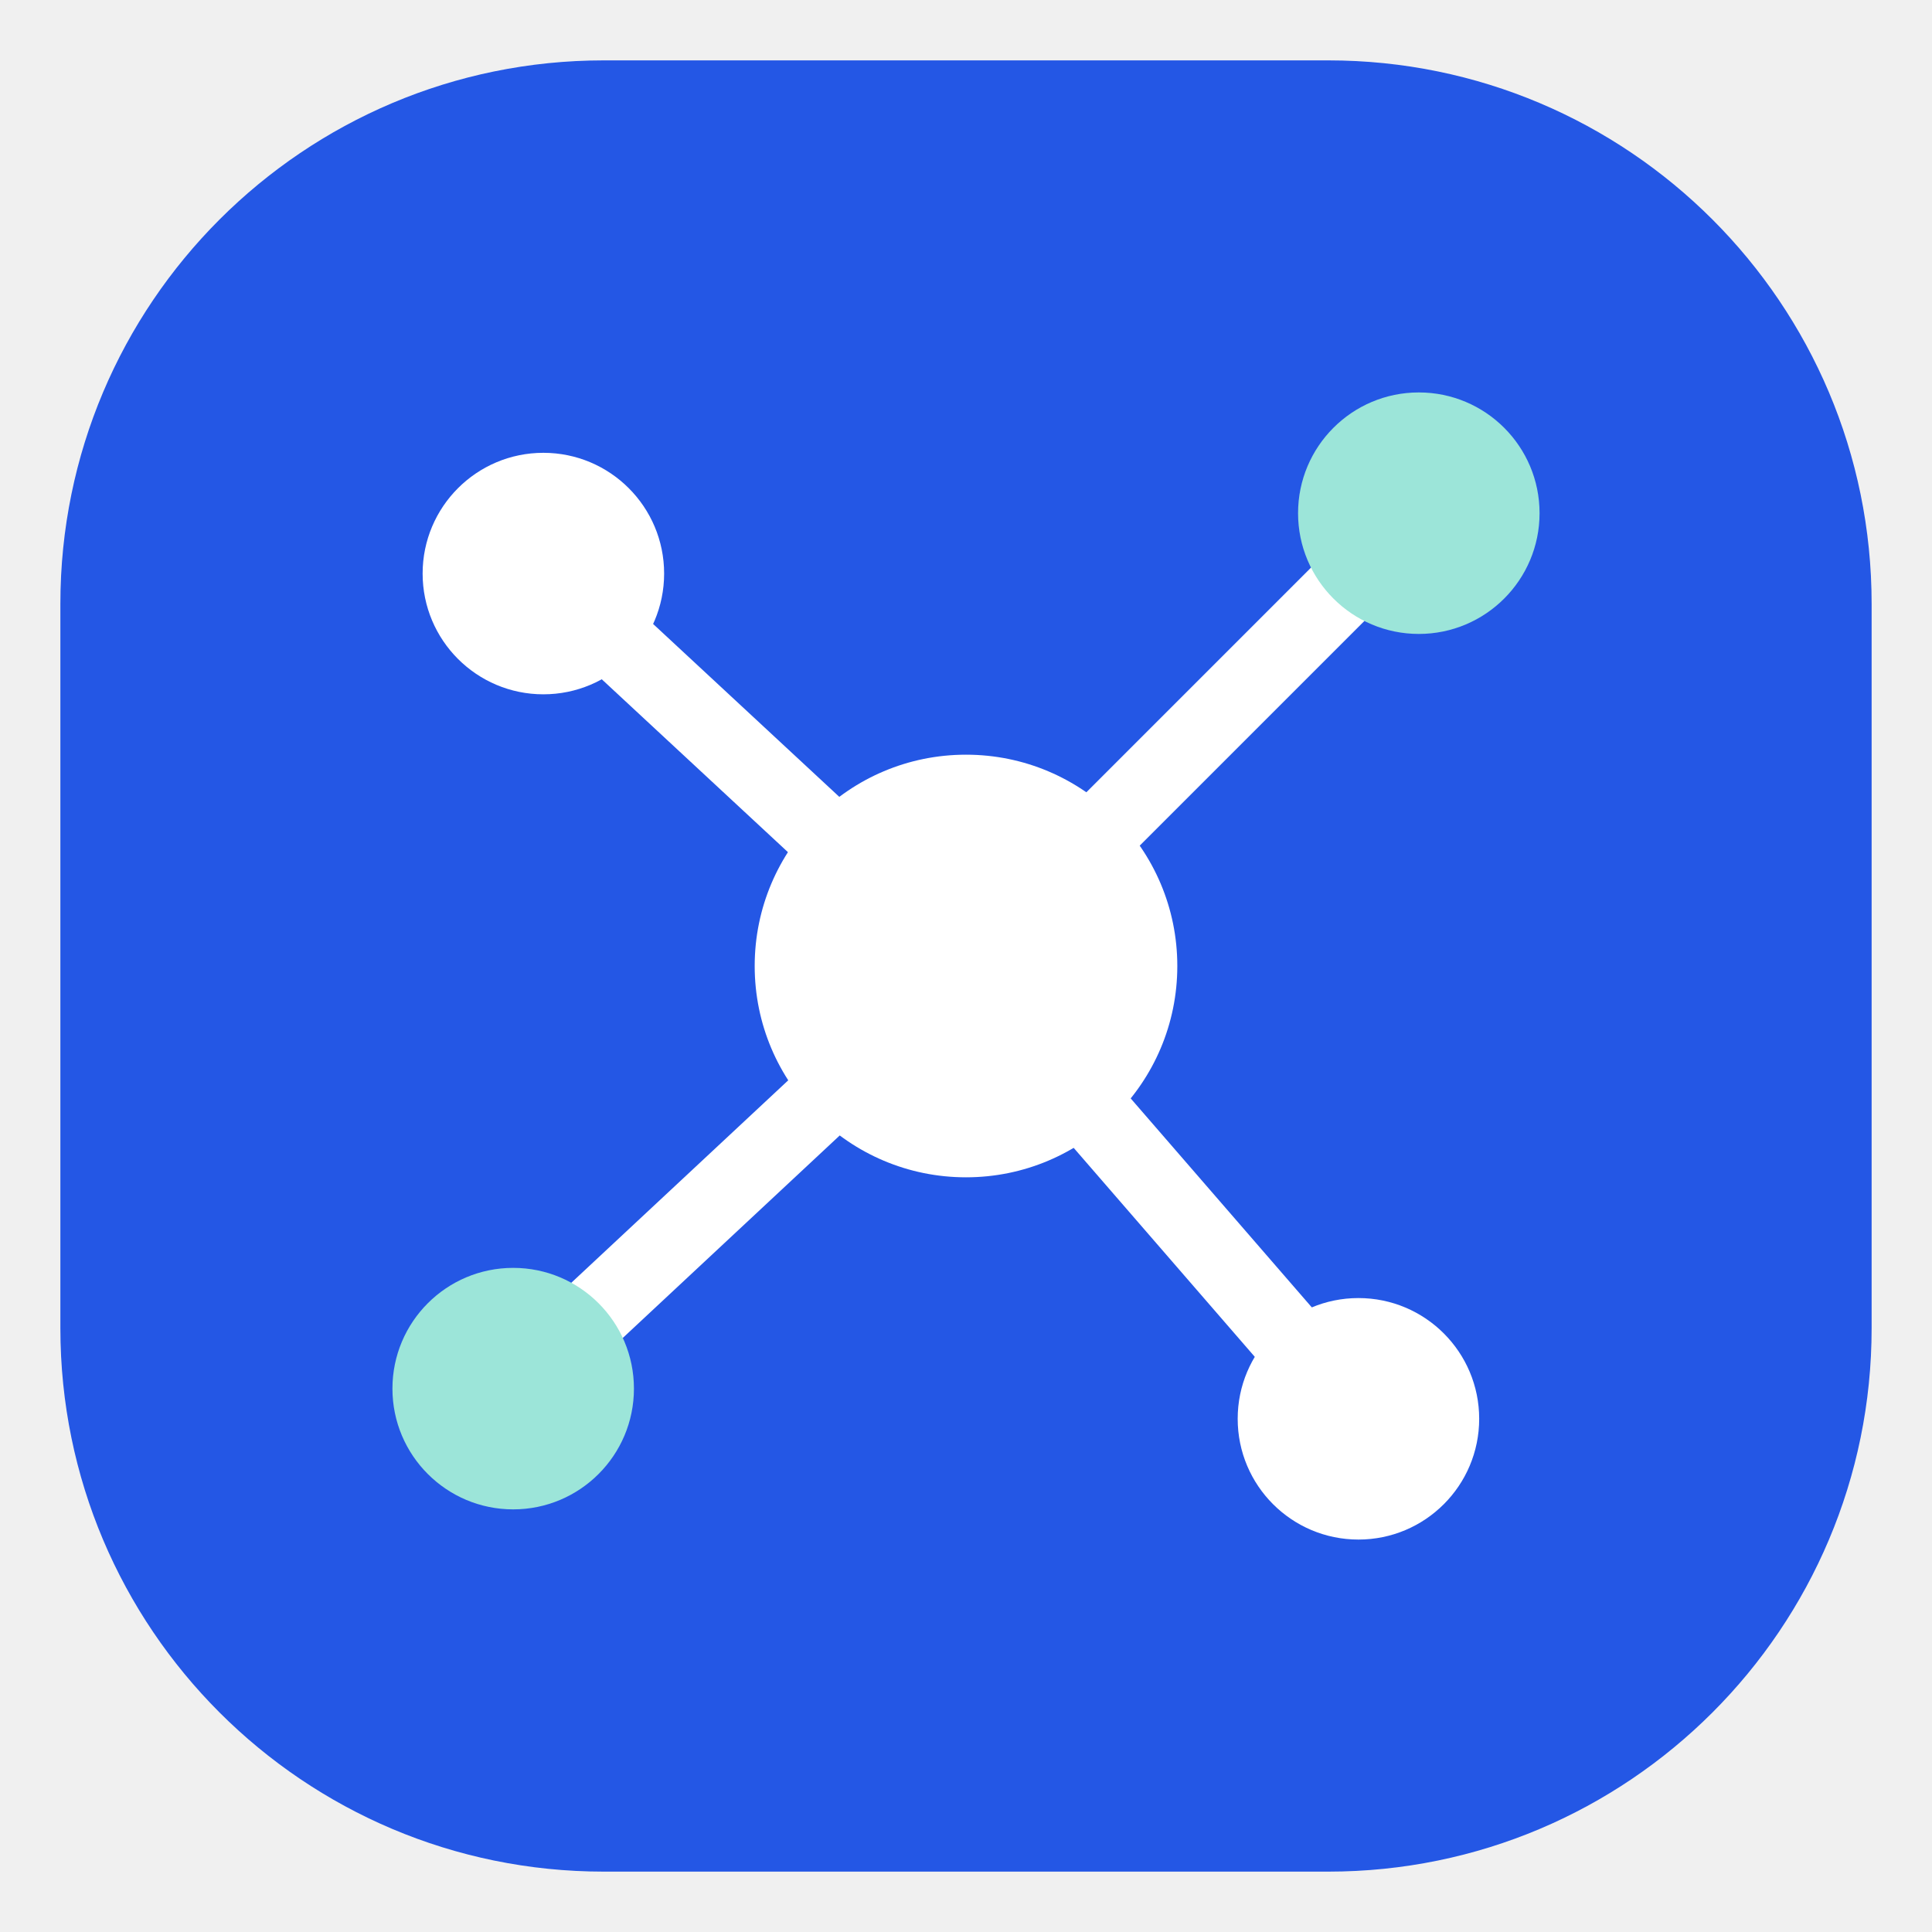
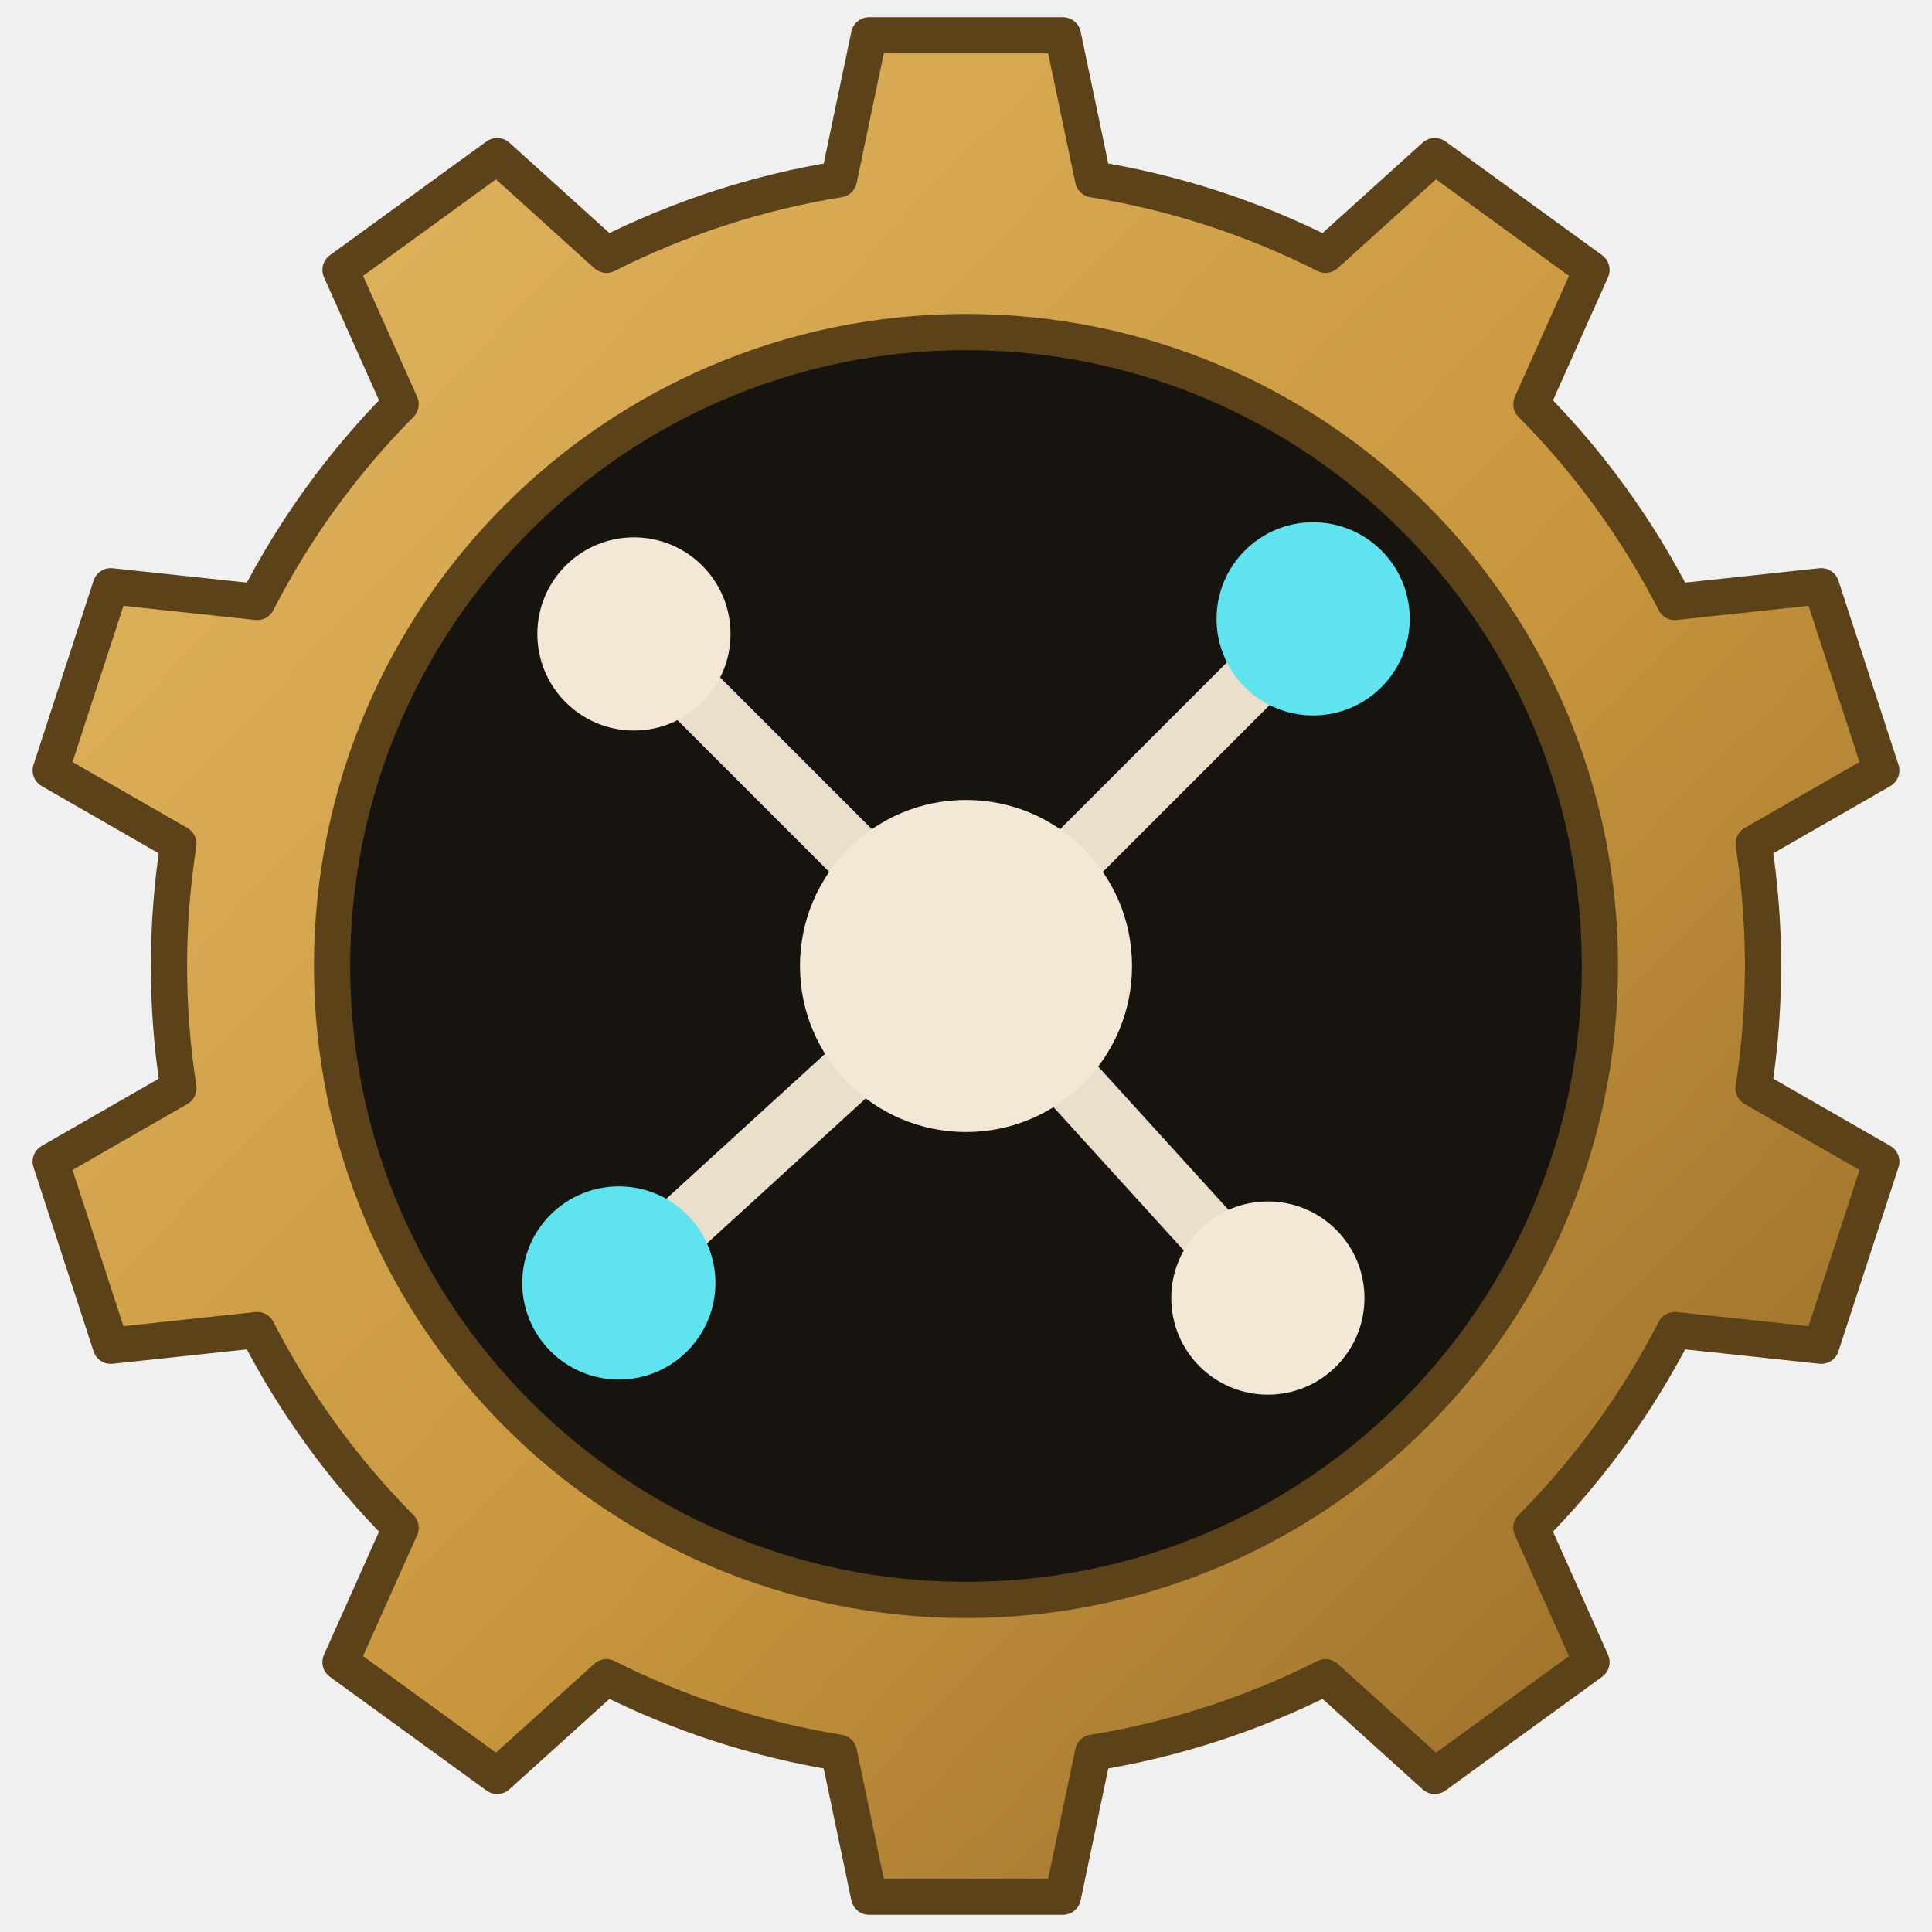
<svg xmlns="http://www.w3.org/2000/svg" viewBox="0 0 64 64" fill="none">
-   <rect x="2" y="2" width="60" height="60" rx="18" fill="#2457E5" />
-   <path d="M18 19L32 32L47 17M32 32L45 47M32 32L17 46" stroke="#FFF" stroke-width="2.5" stroke-linecap="round" />
-   <circle cx="32" cy="32" r="7" fill="#FFF" />
-   <circle cx="18" cy="19" r="4" fill="#FFF" />
-   <circle cx="47" cy="17" r="4" fill="#9CE5D9" />
-   <circle cx="45" cy="47" r="4" fill="#FFF" />
-   <circle cx="17" cy="46" r="4" fill="#9CE5D9" />
+   <defs>
+     <linearGradient id="brass" x1="0" y1="0" x2="1" y2="1">
+       <stop offset="0" stop-color="#E3B964" />
+       <stop offset=".55" stop-color="#C9973E" />
+       <stop offset="1" stop-color="#8E6526" />
+     </linearGradient>
+   </defs>
+   <path d="M27.79 5.94L28.79 1.17L35.21 1.17L36.21 5.94A26.4 26.4 0 0 1 43.91 8.44L43.91 8.44L47.53 5.17L52.72 8.94L50.73 13.39A26.4 26.4 0 0 1 55.48 19.94L55.48 19.94L60.33 19.42L62.32 25.52L58.09 27.95A26.4 26.4 0 0 1 58.09 36.05L58.09 36.05L62.32 38.48L60.33 44.58L55.48 44.06A26.4 26.4 0 0 1 50.73 50.61L50.73 50.61L52.72 55.06L47.53 58.83L43.91 55.56A26.4 26.4 0 0 1 36.21 58.06L36.21 58.06L35.21 62.83L28.79 62.83L27.79 58.06A26.4 26.4 0 0 1 20.09 55.56L20.09 55.56L16.47 58.83L11.28 55.06L13.27 50.61A26.4 26.4 0 0 1 8.52 44.06L8.52 44.06L3.67 44.58L1.68 38.48L5.91 36.05A26.4 26.4 0 0 1 5.91 27.95L5.91 27.95L1.68 25.52L3.67 19.42L8.52 19.94A26.4 26.4 0 0 1 13.27 13.39L13.27 13.39L11.28 8.94L16.47 5.17L20.09 8.44A26.4 26.4 0 0 1 27.79 5.94Z" fill="url(#brass)" stroke="#5C4218" stroke-width="1.2" stroke-linejoin="round" />
+   <circle cx="32" cy="32" r="21" fill="#17130E" stroke="#5C4218" stroke-width="1.2" />
+   <path d="M21 21L32 32L43.5 20.5M32 32L42 43M32 32L20.5 42.5" stroke="#E9DFCB" stroke-width="2" stroke-linecap="round" />
+   <circle cx="32" cy="32" r="5.5" fill="#F2E8D5" />
+   <circle cx="21" cy="21" r="3.2" fill="#F2E8D5" />
+   <circle cx="43.5" cy="20.5" r="3.2" fill="#5FE3EE" />
+   <circle cx="42" cy="43" r="3.2" fill="#F2E8D5" />
+   <circle cx="20.5" cy="42.5" r="3.2" fill="#5FE3EE" />
</svg>
